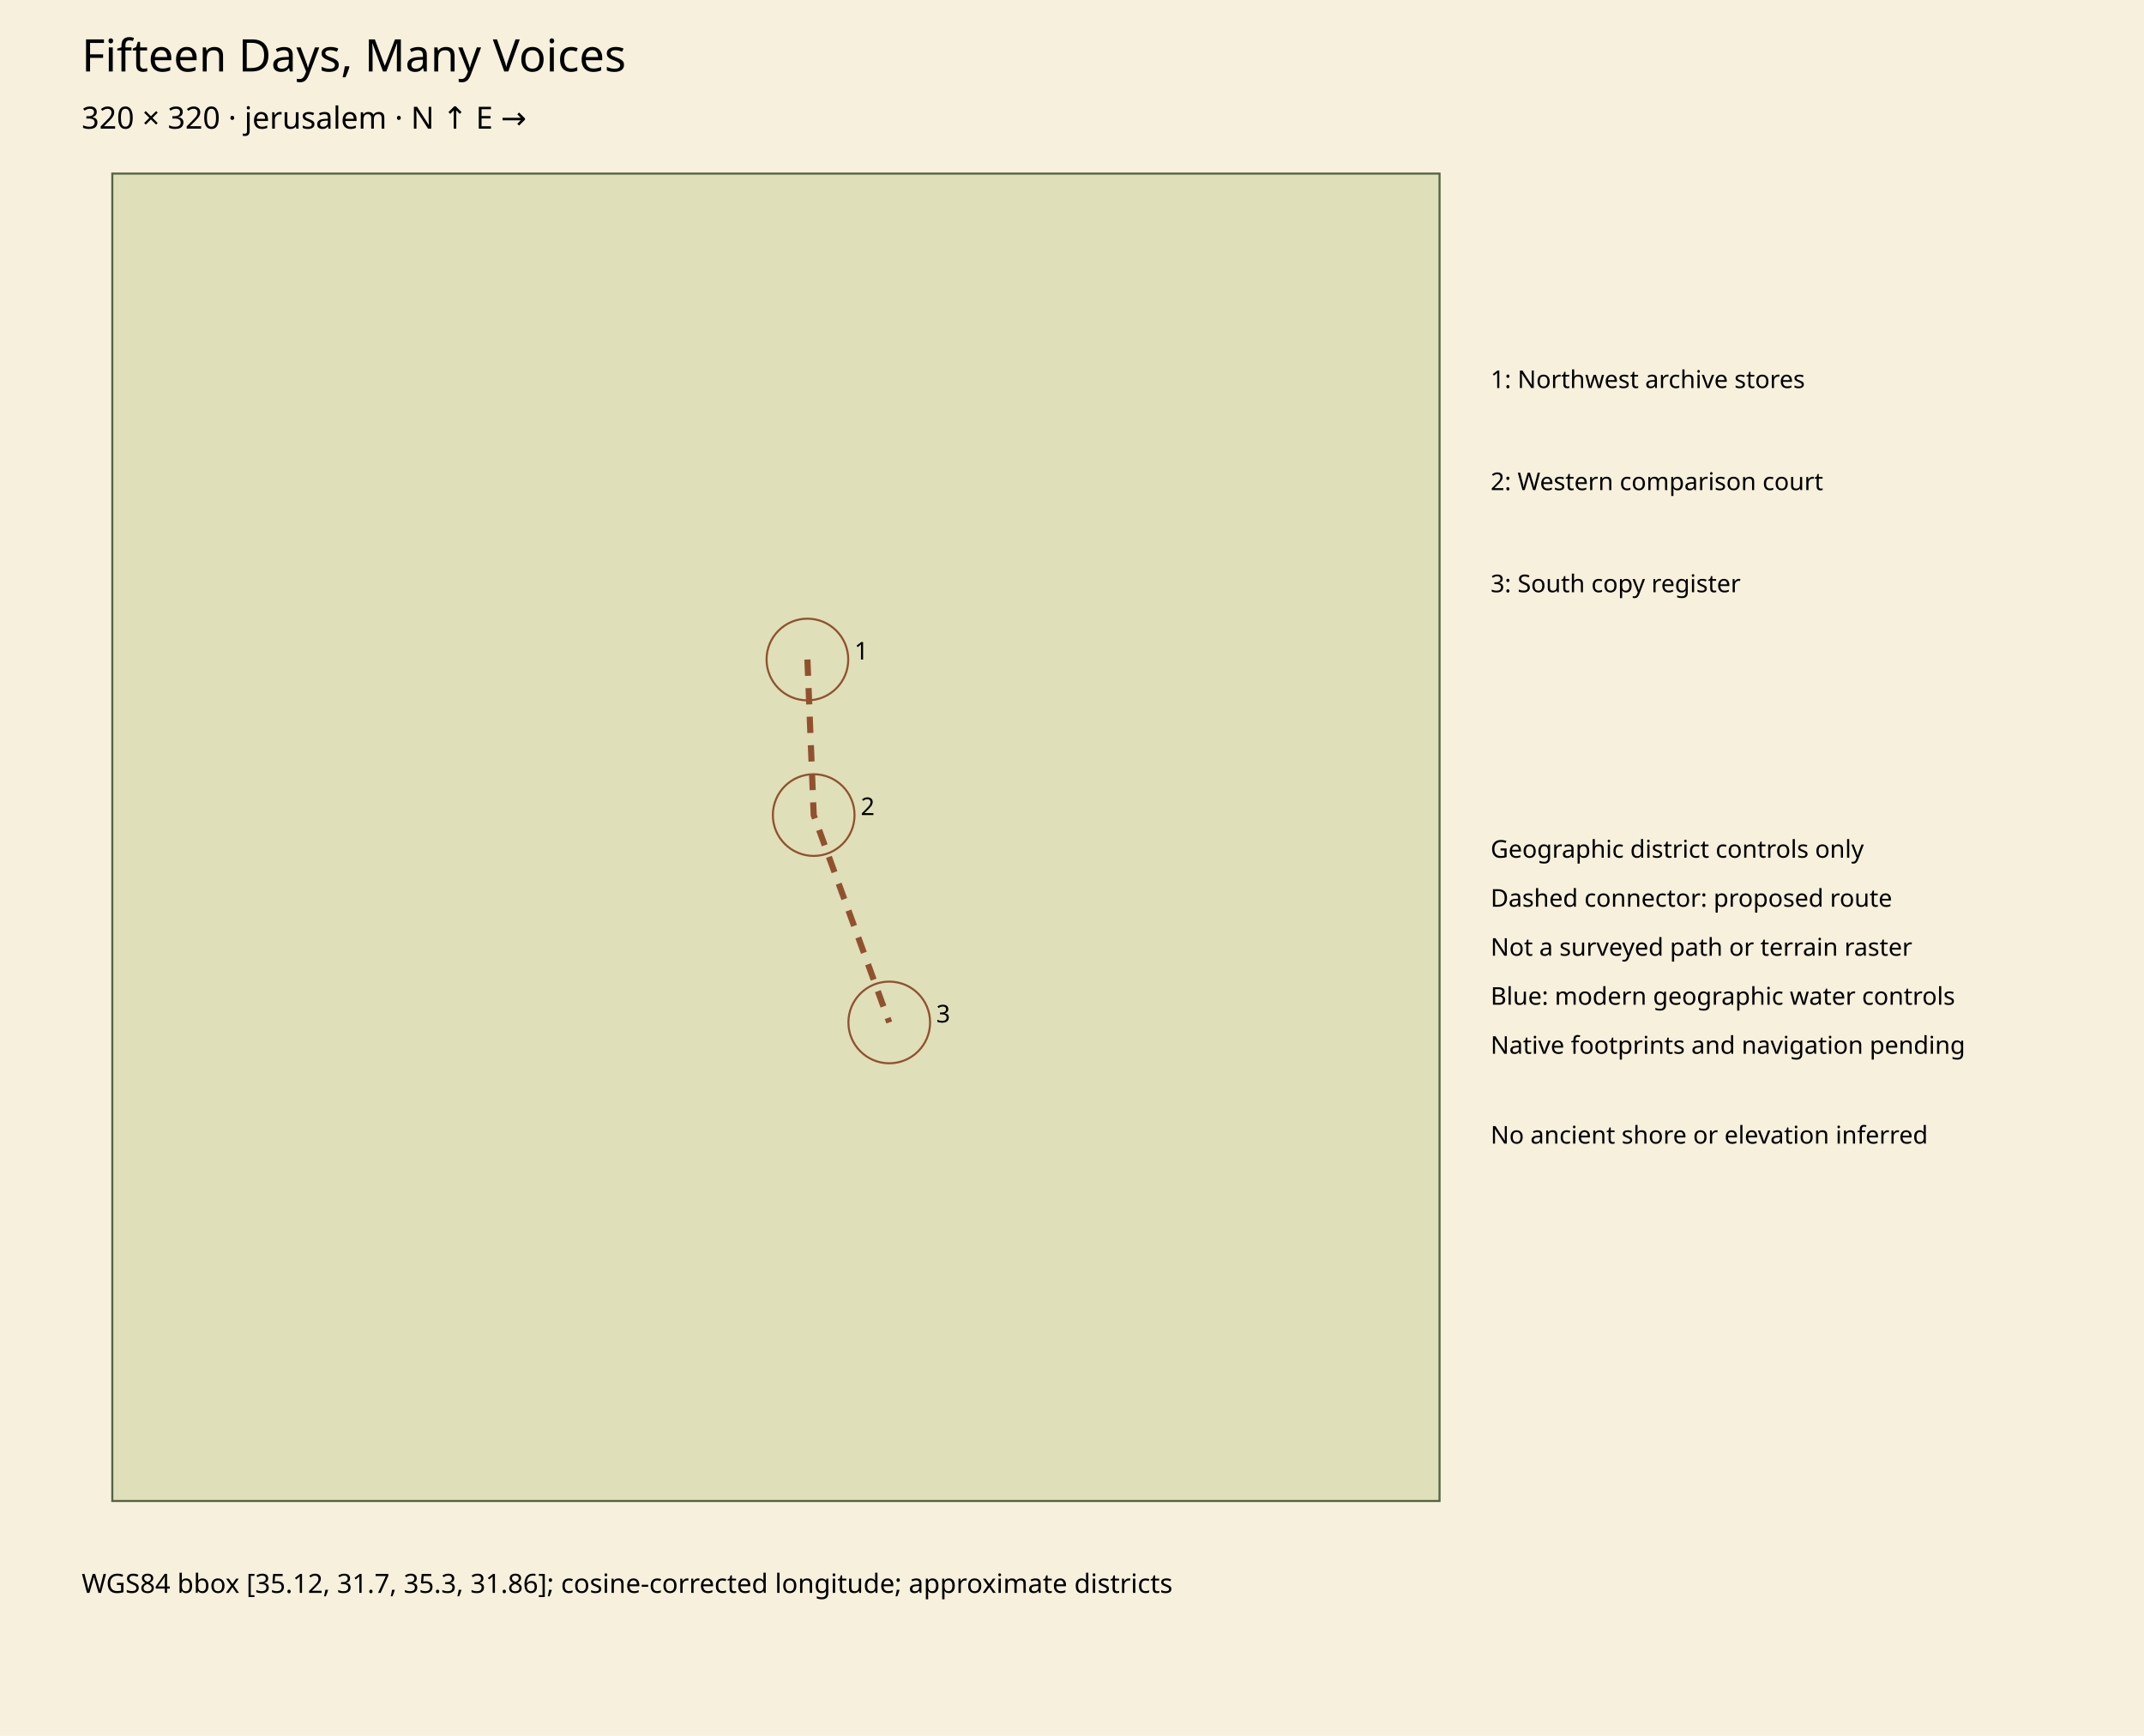
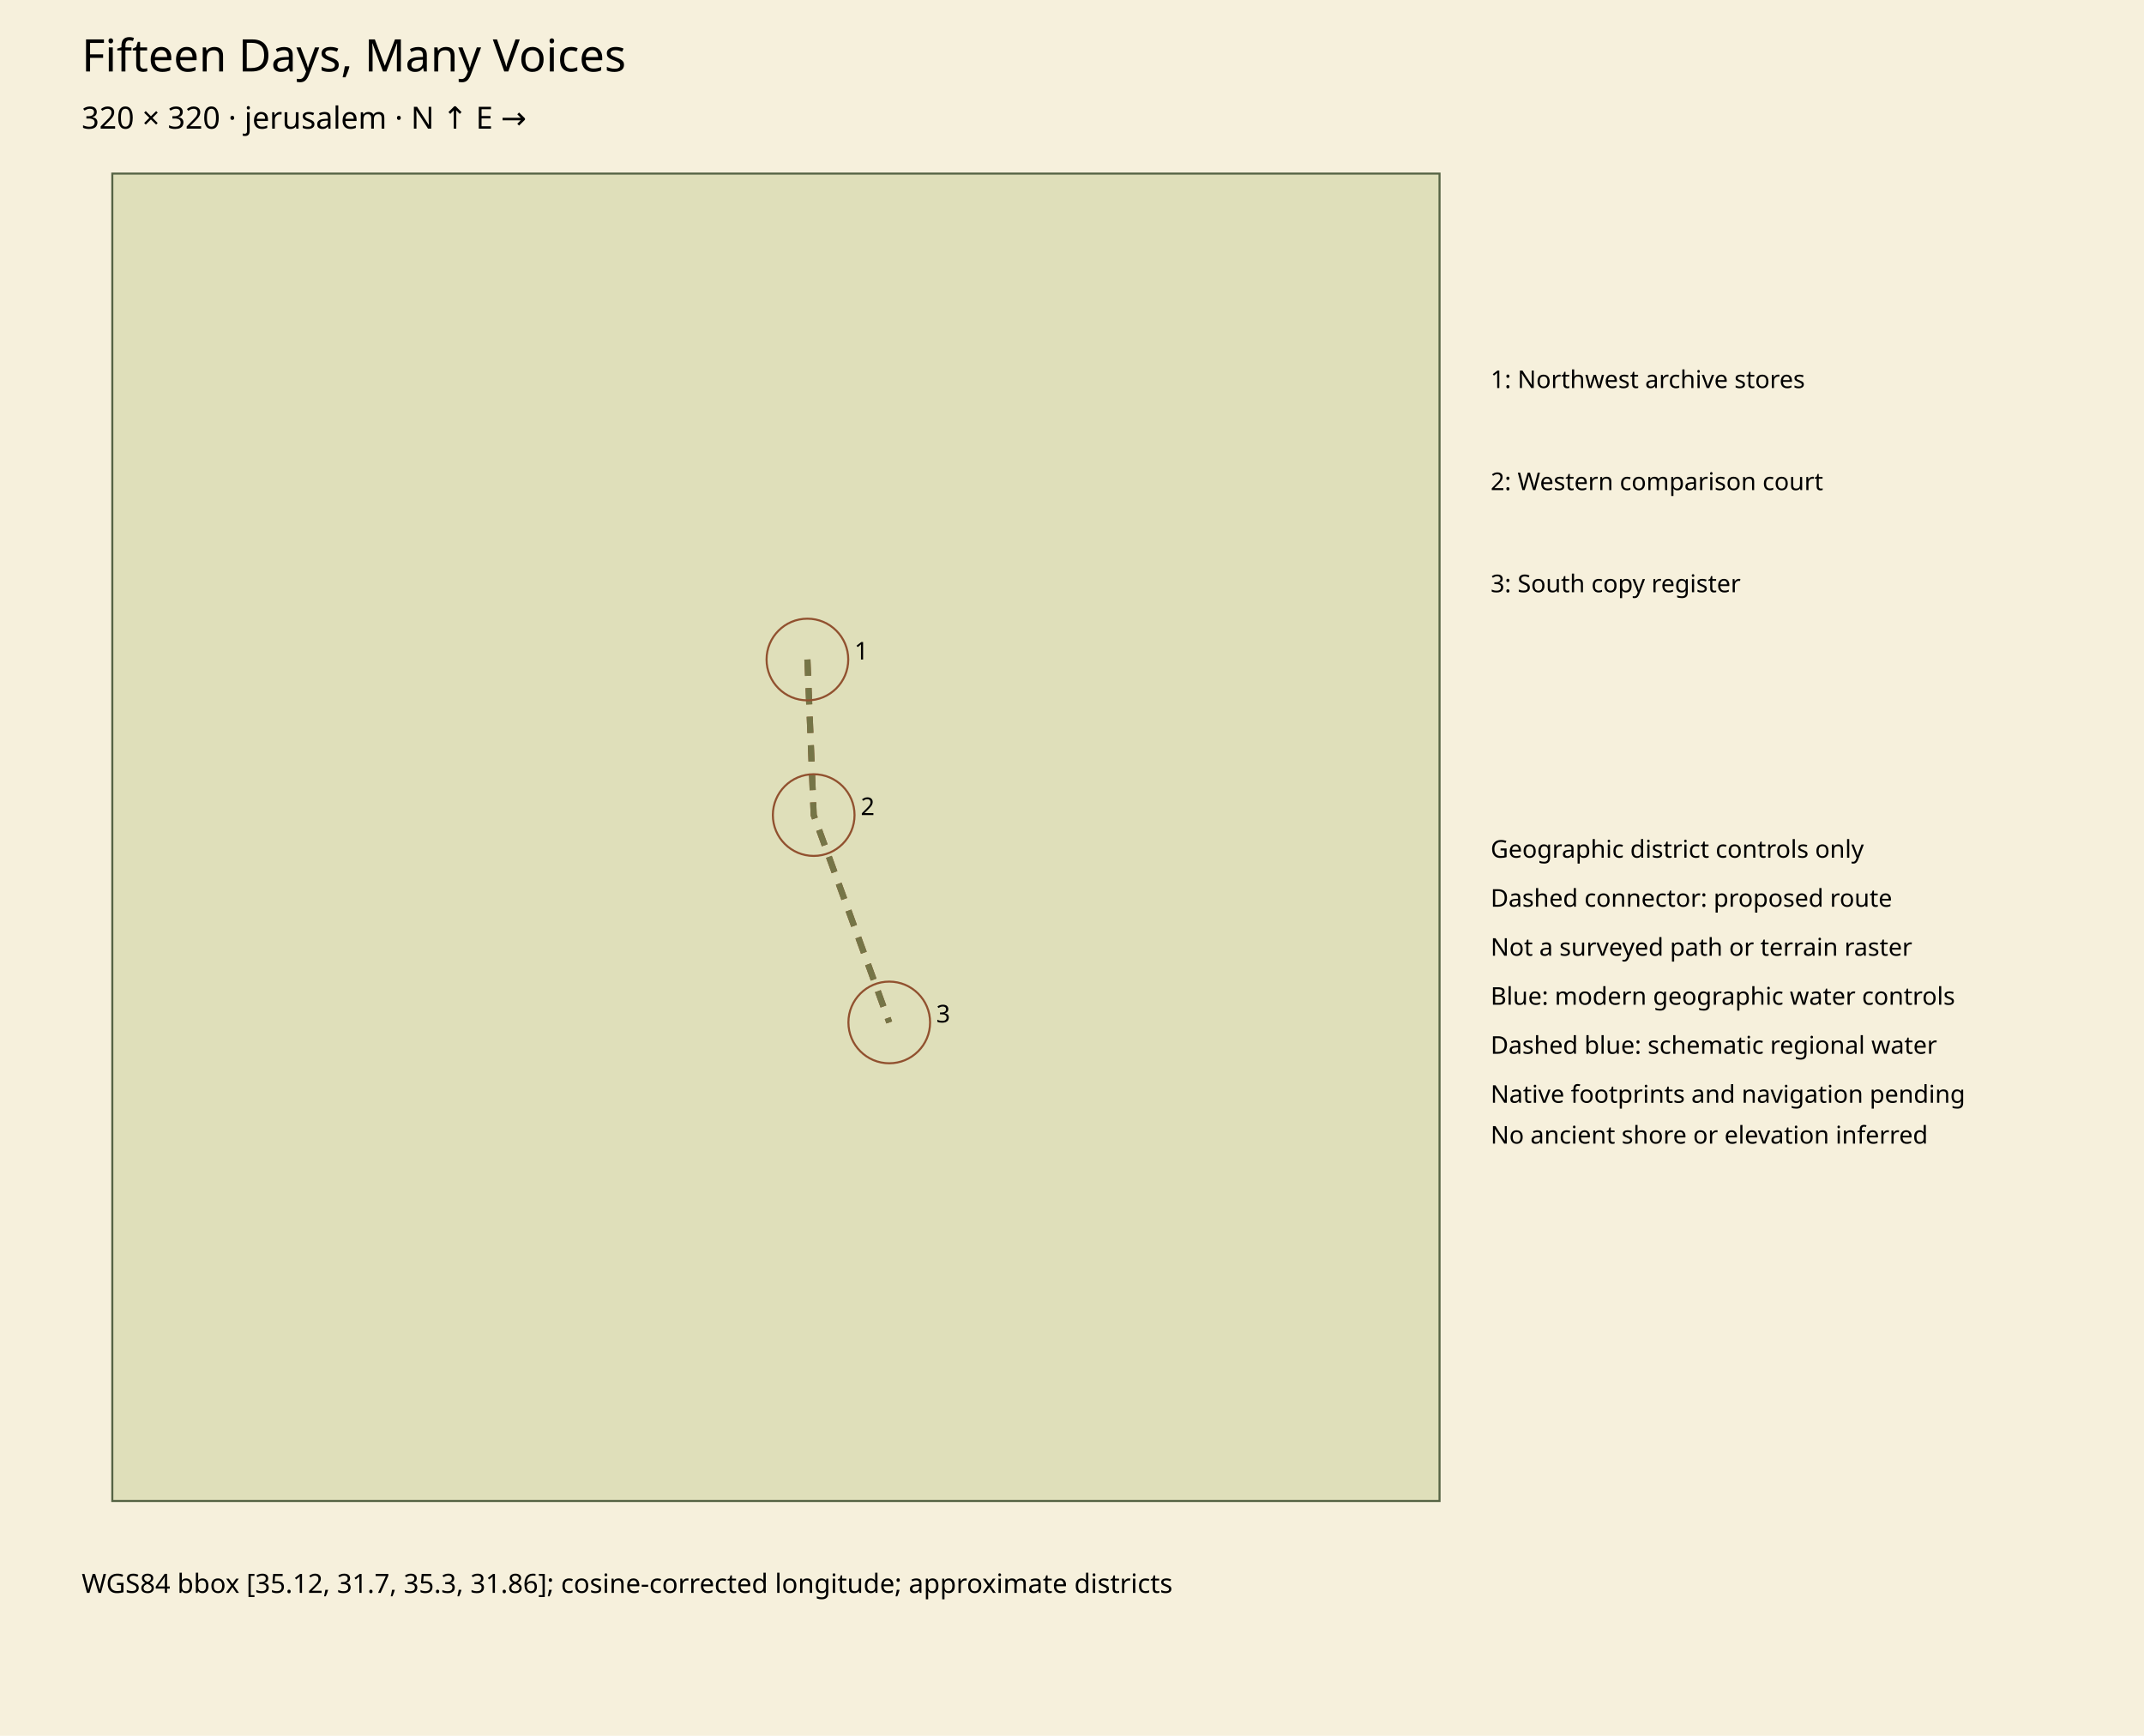
<svg xmlns="http://www.w3.org/2000/svg" viewBox="0 0 1050 850" role="img" aria-label="Fifteen Days, Many Voices geographic districts">
  <rect width="1050" height="850" fill="#f6f0dc" />
  <rect x="55" y="85" width="650" height="650" fill="#dfdfba" stroke="#556344" />
  <text x="40" y="35" font-family="sans-serif" font-size="22">Fifteen Days, Many Voices</text>
  <text x="40" y="63" font-family="sans-serif" font-size="15">320 × 320 · jerusalem · N ↑ E →</text>
-   <polyline points="395.42,322.95 398.50,399.12 435.50,500.67" fill="none" stroke="#91512f" stroke-width="3" stroke-dasharray="8 6" />
+   <polyline data-corridor="main" points="395.42,322.95 398.50,399.12 435.50,500.67" fill="none" stroke="#91512f" stroke-width="3" stroke-dasharray="8 6" />
+   <polyline data-corridor="relief" points="395.42,322.95 398.50,399.12 435.50,500.67" fill="none" stroke="#757547" stroke-width="3" stroke-dasharray="8 6" />
  <circle cx="395.42" cy="322.95" r="20" fill="none" stroke="#91512f" />
  <text x="418.42" y="322.95" font-family="sans-serif">1</text>
  <text x="730" y="190" font-family="sans-serif" font-size="12">1: Northwest archive stores</text>
  <circle cx="398.50" cy="399.12" r="20" fill="none" stroke="#91512f" />
  <text x="421.50" y="399.12" font-family="sans-serif">2</text>
  <text x="730" y="240" font-family="sans-serif" font-size="12">2: Western comparison court</text>
  <circle cx="435.50" cy="500.67" r="20" fill="none" stroke="#91512f" />
  <text x="458.50" y="500.67" font-family="sans-serif">3</text>
  <text x="730" y="290" font-family="sans-serif" font-size="12">3: South copy register</text>
  <text x="730" y="420" font-family="sans-serif" font-size="12">Geographic district controls only</text>
  <text x="730" y="444" font-family="sans-serif" font-size="12">Dashed connector: proposed route</text>
  <text x="730" y="468" font-family="sans-serif" font-size="12">Not a surveyed path or terrain raster</text>
  <text x="730" y="492" font-family="sans-serif" font-size="12">Blue: modern geographic water controls</text>
-   <text x="730" y="516" font-family="sans-serif" font-size="12">Native footprints and navigation pending</text>
+   <text x="730" y="516" font-family="sans-serif" font-size="12">Dashed blue: schematic regional water</text>
+   <text x="730" y="540" font-family="sans-serif" font-size="12">Native footprints and navigation pending</text>
  <text x="730" y="560" font-family="sans-serif" font-size="12">No ancient shore or elevation inferred</text>
  <text x="40" y="780" font-family="sans-serif" font-size="13">WGS84 bbox [35.12, 31.7, 35.3, 31.86]; cosine-corrected longitude; approximate districts</text>
</svg>
